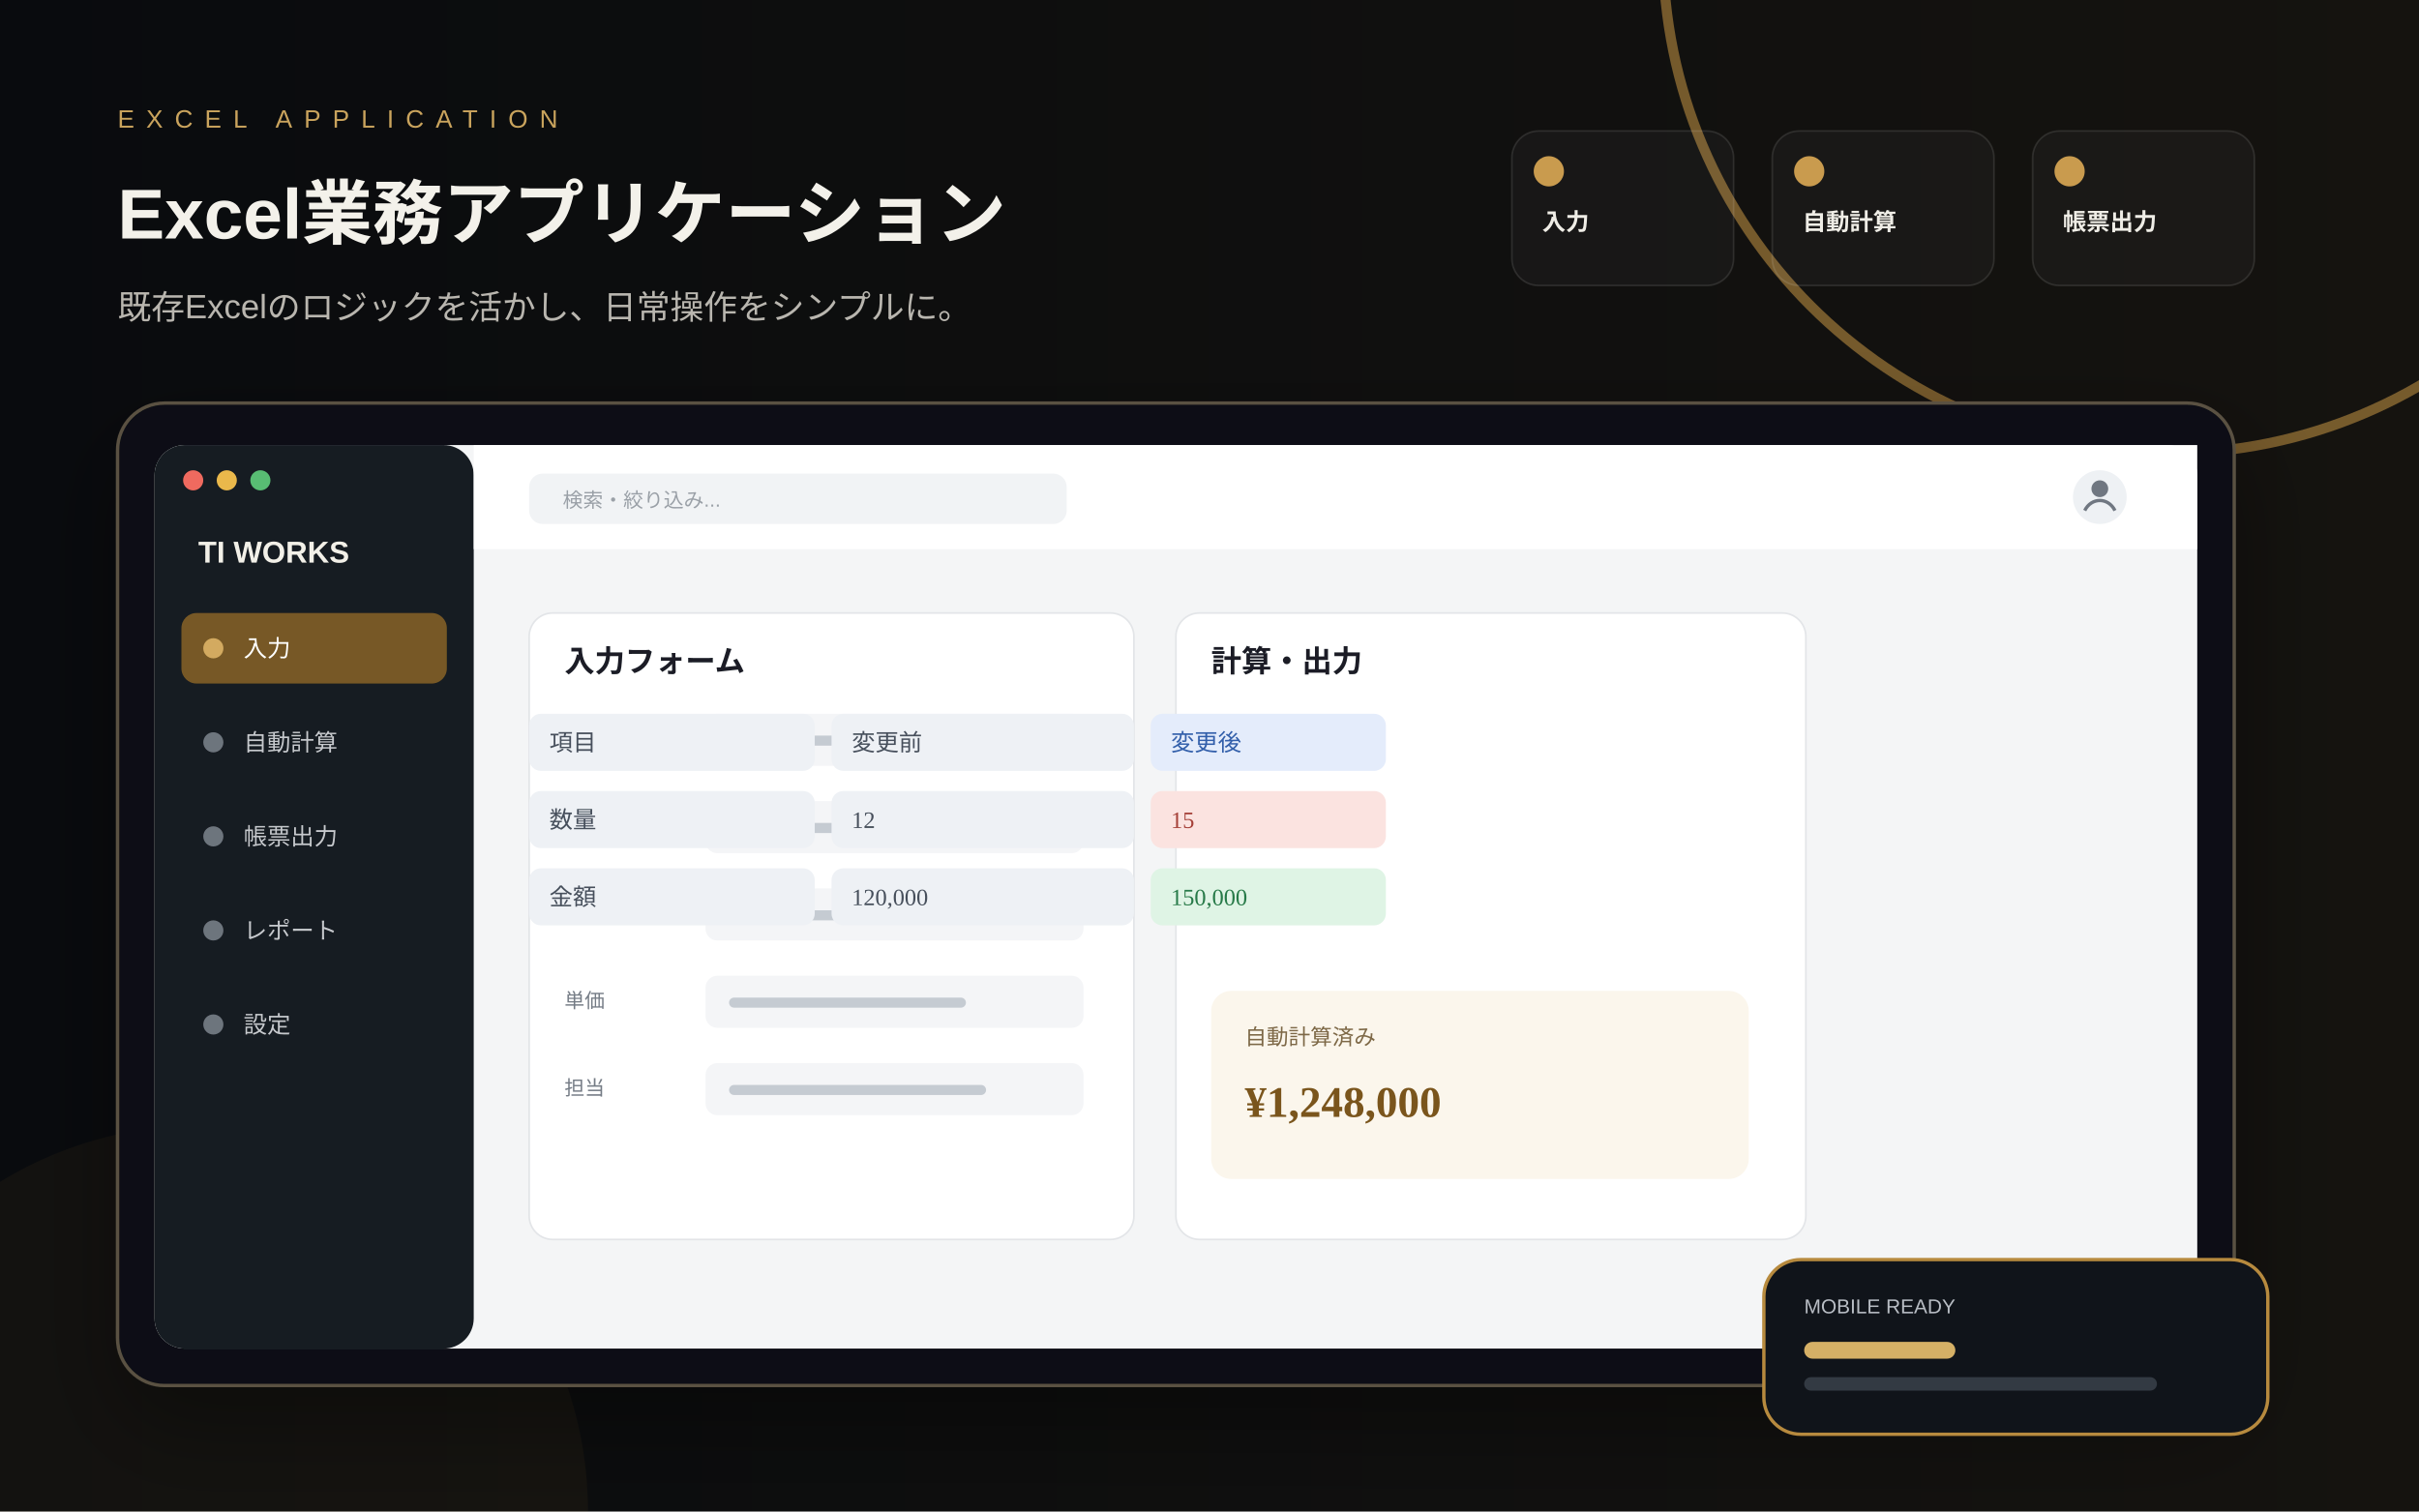
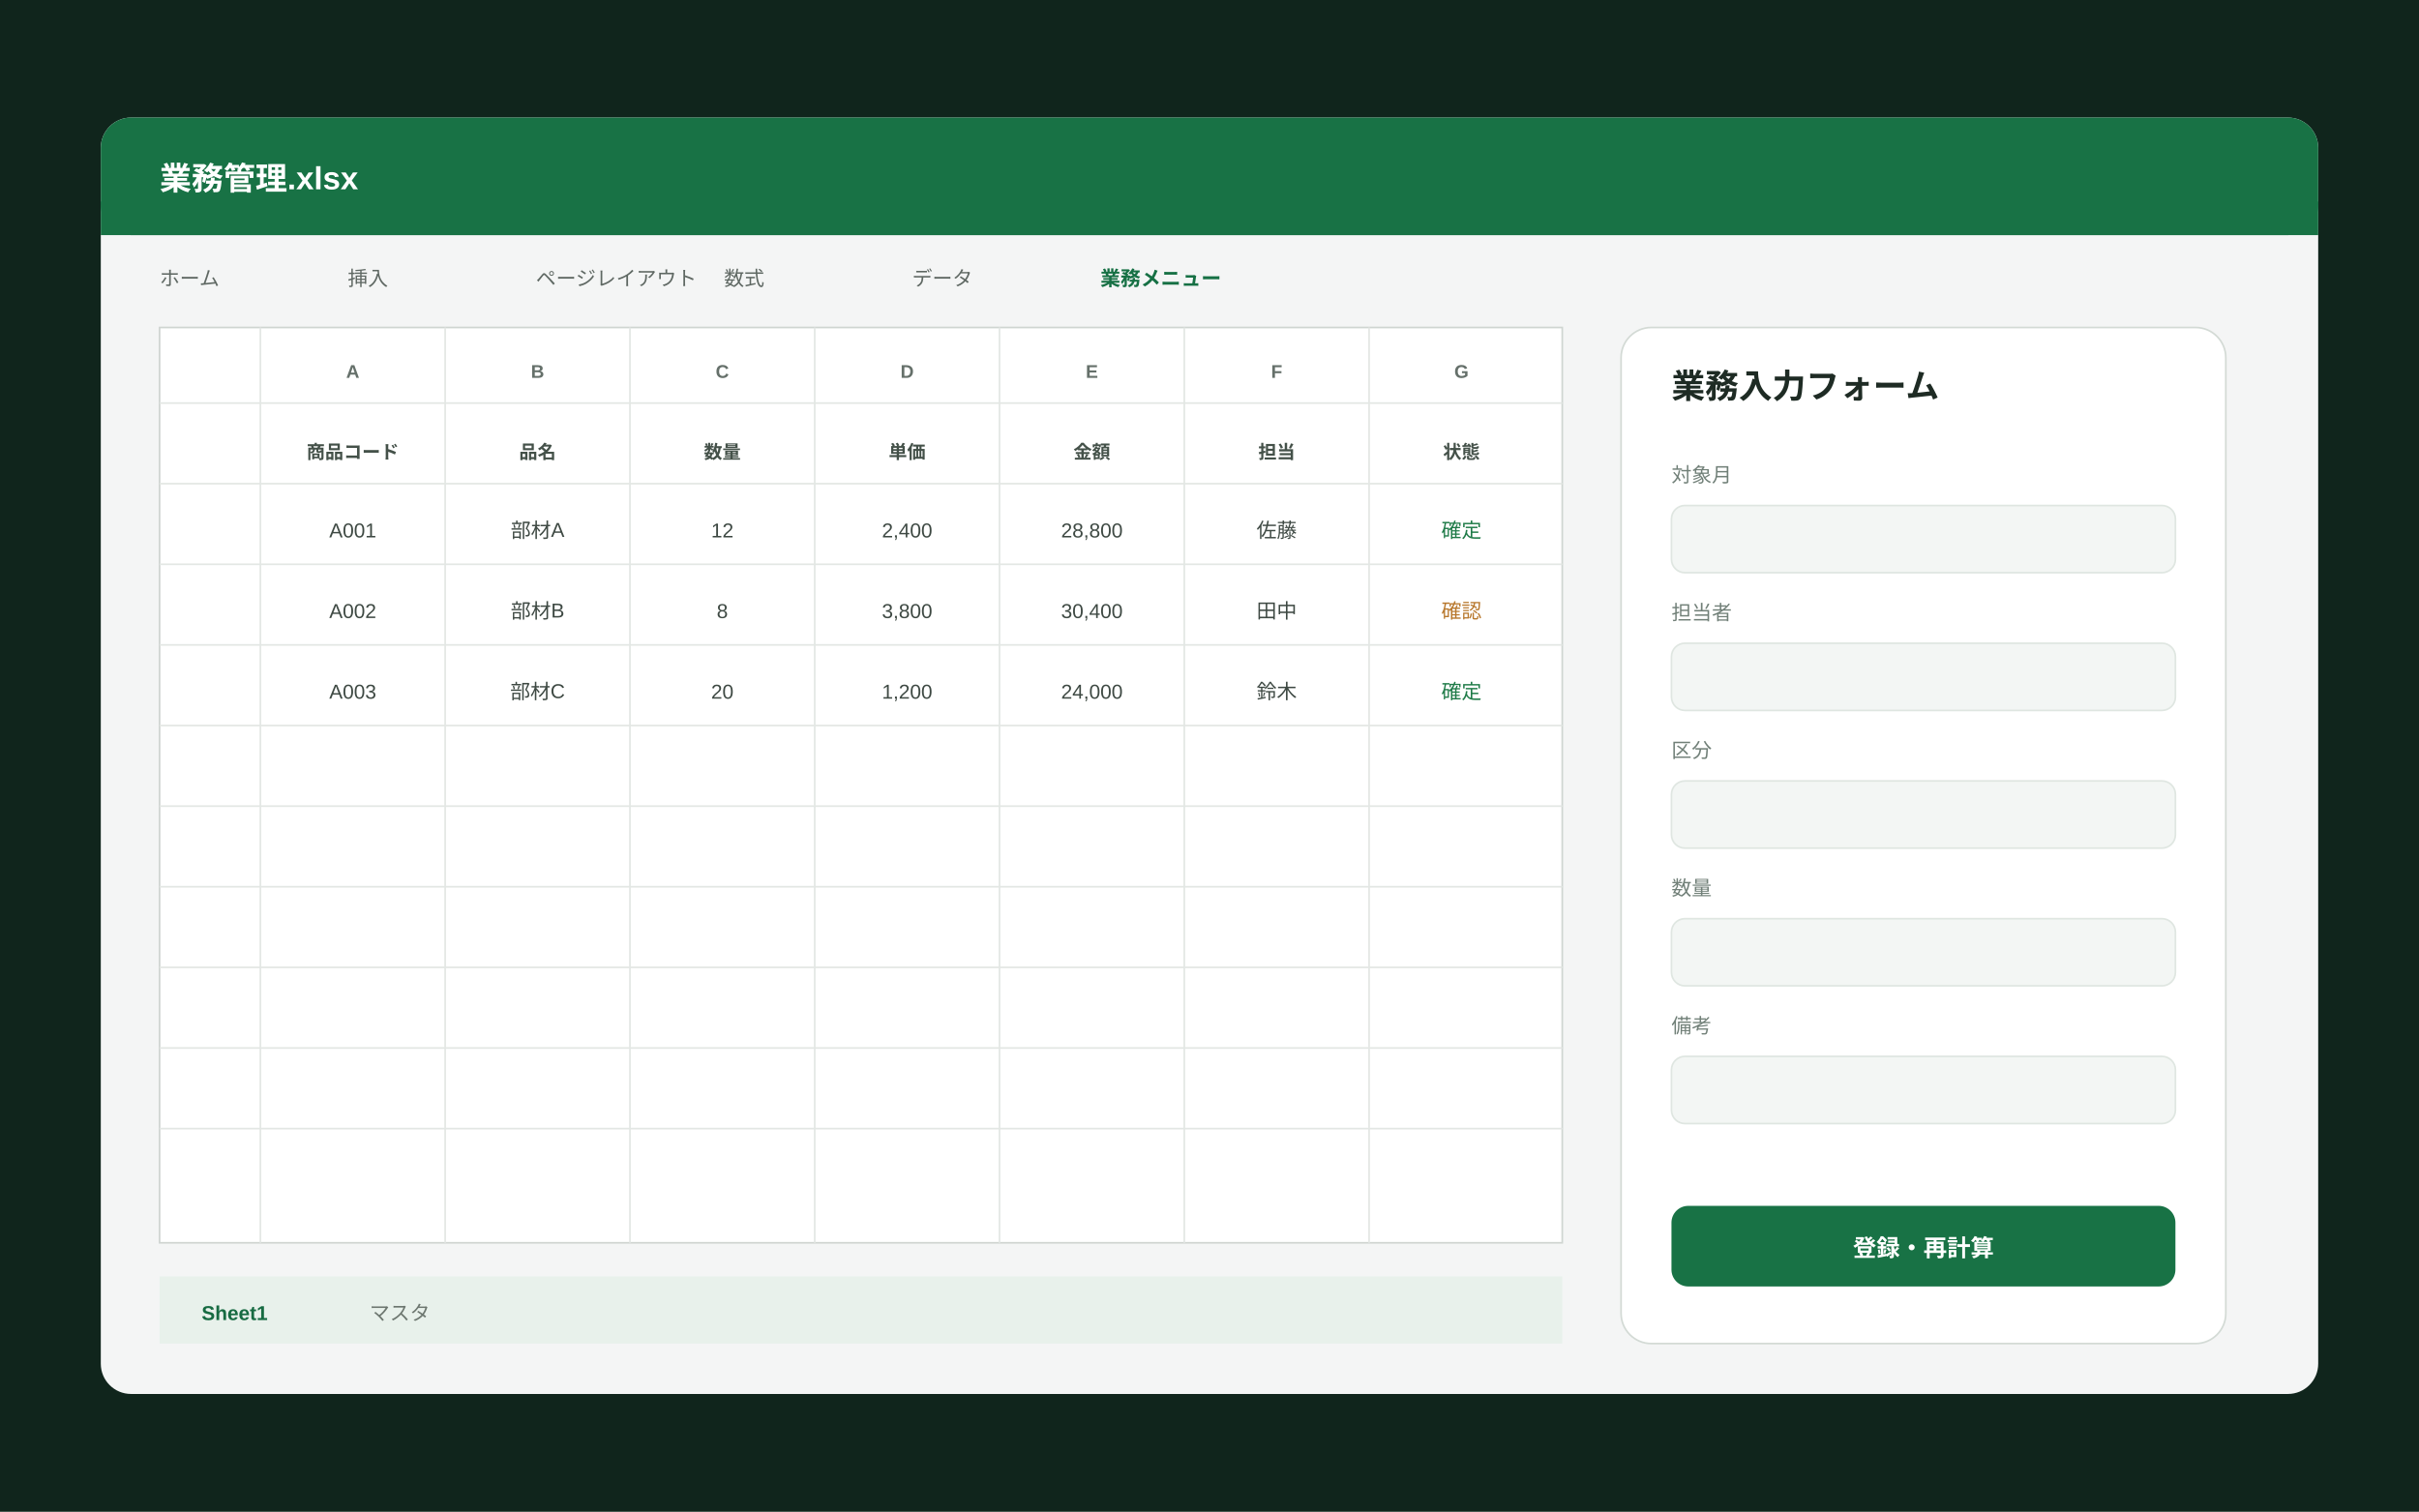
<svg xmlns="http://www.w3.org/2000/svg" width="1440" height="900" viewBox="0 0 1440 900" role="img" aria-labelledby="t d">
-   <defs>
-     <linearGradient id="bg" x1="0" x2="1">
-       <stop stop-color="#090b0e" />
-       <stop offset="1" stop-color="#15130f" />
-     </linearGradient>
-     <linearGradient id="gold" x1="0" x2="1">
-       <stop stop-color="#d9b66d" />
-       <stop offset="1" stop-color="#9d6c20" />
-     </linearGradient>
-     <filter id="shadow" x="-20%" y="-20%" width="140%" height="140%">
-       <feDropShadow dx="0" dy="24" stdDeviation="28" flood-color="#000" flood-opacity=".35" />
-     </filter>
-   </defs>
-   <rect width="1440" height="900" fill="url(#bg)" />
-   <circle cx="1290" cy="-30" r="300" fill="none" stroke="#c79543" stroke-width="6" opacity=".55" />
-   <circle cx="120" cy="900" r="230" fill="#b9872f" opacity=".06" />
-   <text x="70" y="76" font-family="Arial,'Noto Sans JP',sans-serif" font-size="15" letter-spacing="7" fill="#caa45d">EXCEL APPLICATION</text>
-   <text x="70" y="142" font-family="Arial,'Noto Sans JP',sans-serif" font-size="42" font-weight="700" fill="#f3f1ea">Excel業務アプリケーション</text>
-   <text x="70" y="190" font-family="Arial,'Noto Sans JP',sans-serif" font-size="20" fill="#b9b6af">既存Excelのロジックを活かし、日常操作をシンプルに。</text>
-   <g transform="translate(900 78)">
-     <rect width="132" height="92" rx="16" fill="#ffffff08" stroke="#ffffff1b" />
-     <circle cx="22" cy="24" r="9" fill="#c99b4e" />
-     <text x="18" y="59" font-family="Arial,'Noto Sans JP',sans-serif" font-size="14" font-weight="700" fill="#efede6">入力</text>
-   </g>
-   <g transform="translate(1055 78)">
-     <rect width="132" height="92" rx="16" fill="#ffffff08" stroke="#ffffff1b" />
-     <circle cx="22" cy="24" r="9" fill="#c99b4e" />
-     <text x="18" y="59" font-family="Arial,'Noto Sans JP',sans-serif" font-size="14" font-weight="700" fill="#efede6">自動計算</text>
-   </g>
-   <g transform="translate(1210 78)">
-     <rect width="132" height="92" rx="16" fill="#ffffff08" stroke="#ffffff1b" />
-     <circle cx="22" cy="24" r="9" fill="#c99b4e" />
-     <text x="18" y="59" font-family="Arial,'Noto Sans JP',sans-serif" font-size="14" font-weight="700" fill="#efede6">帳票出力</text>
-   </g>
-   <g filter="url(#shadow)">
-     <rect x="70" y="240" width="1260" height="585" rx="28" fill="#0b0e12" stroke="#5a5142" stroke-width="2" />
-     <rect x="92" y="265" width="1216" height="538" rx="18" fill="#f4f5f6" />
-     <rect x="92" y="265" width="190" height="538" rx="18" fill="#151a20" />
-     <circle cx="115" cy="286" r="6" fill="#ef6b5e" />
-     <circle cx="135" cy="286" r="6" fill="#eab84c" />
-     <circle cx="155" cy="286" r="6" fill="#58bd73" />
-     <text x="118" y="335" font-family="Arial,'Noto Sans JP',sans-serif" font-size="18" font-weight="700" fill="#f2f0e8">TI WORKS</text>
-     <g>
-       <rect x="108" y="365" width="158" height="42" rx="9" fill="#775925" />
-       <circle cx="127" cy="386" r="6" fill="#d3aa61" />
-       <text x="145" y="391" font-family="Arial,'Noto Sans JP',sans-serif" font-size="14" fill="#fff">入力</text>
-     </g>
-     <g>
-       <rect x="108" y="421" width="158" height="42" rx="9" fill="transparent" />
-       <circle cx="127" cy="442" r="6" fill="#6d747d" />
-       <text x="145" y="447" font-family="Arial,'Noto Sans JP',sans-serif" font-size="14" fill="#c6c9cd">自動計算</text>
-     </g>
-     <g>
-       <rect x="108" y="477" width="158" height="42" rx="9" fill="transparent" />
-       <circle cx="127" cy="498" r="6" fill="#6d747d" />
-       <text x="145" y="503" font-family="Arial,'Noto Sans JP',sans-serif" font-size="14" fill="#c6c9cd">帳票出力</text>
-     </g>
-     <g>
-       <rect x="108" y="533" width="158" height="42" rx="9" fill="transparent" />
-       <circle cx="127" cy="554" r="6" fill="#6d747d" />
-       <text x="145" y="559" font-family="Arial,'Noto Sans JP',sans-serif" font-size="14" fill="#c6c9cd">レポート</text>
-     </g>
-     <g>
-       <rect x="108" y="589" width="158" height="42" rx="9" fill="transparent" />
-       <circle cx="127" cy="610" r="6" fill="#6d747d" />
-       <text x="145" y="615" font-family="Arial,'Noto Sans JP',sans-serif" font-size="14" fill="#c6c9cd">設定</text>
-     </g>
-     <rect x="282" y="265" width="1026" height="62" fill="#fff" />
-     <rect x="315" y="282" width="320" height="30" rx="8" fill="#f1f3f5" />
-     <text x="335" y="302" font-family="Arial,'Noto Sans JP',sans-serif" font-size="12" fill="#9aa0a7">検索・絞り込み...</text>
-     <circle cx="1250" cy="296" r="16" fill="#eef1f4" />
-     <circle cx="1250" cy="291" r="5" fill="#6f7781" />
-     <path d="M1241 304c4-8 14-8 18 0" fill="none" stroke="#6f7781" stroke-width="2" />
-     <rect x="315" y="365" width="360" height="373" rx="14" fill="#fff" stroke="#e3e5e8" />
-     <text x="336" y="400" font-size="18" font-weight="700" fill="#1a1f27">入力フォーム</text>
-     <text x="336" y="444" font-size="12" fill="#747b85">商品コード</text>
-     <rect x="420" y="425" width="225" height="31" rx="7" fill="#f4f5f7" />
-     <rect x="434" y="438" width="105" height="6" rx="3" fill="#c5cbd2" />
-     <text x="336" y="496" font-size="12" fill="#747b85">品名</text>
-     <rect x="420" y="477" width="225" height="31" rx="7" fill="#f4f5f7" />
-     <rect x="434" y="490" width="117" height="6" rx="3" fill="#c5cbd2" />
-     <text x="336" y="548" font-size="12" fill="#747b85">数量</text>
-     <rect x="420" y="529" width="225" height="31" rx="7" fill="#f4f5f7" />
-     <rect x="434" y="542" width="129" height="6" rx="3" fill="#c5cbd2" />
-     <text x="336" y="600" font-size="12" fill="#747b85">単価</text>
-     <rect x="420" y="581" width="225" height="31" rx="7" fill="#f4f5f7" />
-     <rect x="434" y="594" width="141" height="6" rx="3" fill="#c5cbd2" />
-     <text x="336" y="652" font-size="12" fill="#747b85">担当</text>
-     <rect x="420" y="633" width="225" height="31" rx="7" fill="#f4f5f7" />
-     <rect x="434" y="646" width="153" height="6" rx="3" fill="#c5cbd2" />
-     <rect x="700" y="365" width="375" height="373" rx="14" fill="#fff" stroke="#e3e5e8" />
-     <text x="721" y="400" font-size="18" font-weight="700" fill="#1a1f27">計算・出力</text>
-     <rect x="315" y="425" width="170" height="34" rx="7" fill="#eef1f5" />
-     <text x="327" y="447" font-size="14" fill="#47505c">項目</text>
-     <rect x="495" y="425" width="180" height="34" rx="7" fill="#eef1f5" />
-     <text x="507" y="447" font-size="14" fill="#47505c">変更前</text>
-     <rect x="685" y="425" width="140" height="34" rx="7" fill="#e4ecfb" />
-     <text x="697" y="447" font-size="14" fill="#315eaa">変更後</text>
-     <rect x="315" y="471" width="170" height="34" rx="7" fill="#eef1f5" />
-     <text x="327" y="493" font-size="14" fill="#47505c">数量</text>
-     <rect x="495" y="471" width="180" height="34" rx="7" fill="#eef1f5" />
-     <text x="507" y="493" font-size="14" fill="#47505c">12</text>
-     <rect x="685" y="471" width="140" height="34" rx="7" fill="#fbe3e0" />
-     <text x="697" y="493" font-size="14" fill="#a54038">15</text>
-     <rect x="315" y="517" width="170" height="34" rx="7" fill="#eef1f5" />
-     <text x="327" y="539" font-size="14" fill="#47505c">金額</text>
-     <rect x="495" y="517" width="180" height="34" rx="7" fill="#eef1f5" />
-     <text x="507" y="539" font-size="14" fill="#47505c">120,000</text>
-     <rect x="685" y="517" width="140" height="34" rx="7" fill="#dff4e5" />
-     <text x="697" y="539" font-size="14" fill="#287a48">150,000</text>
-     <rect x="721" y="590" width="320" height="112" rx="12" fill="#fbf6ec" />
-     <text x="741" y="622" font-size="13" fill="#7d6846">自動計算済み</text>
-     <text x="741" y="665" font-size="26" font-weight="700" fill="#7a551d">¥1,248,000</text>
-   </g>
-   <rect x="1050" y="750" width="300" height="104" rx="22" fill="#10141a" stroke="#b78a3e" stroke-width="2" />
-   <text x="1074" y="782" font-family="Arial,'Noto Sans JP',sans-serif" font-size="12" fill="#b8bdc4">MOBILE READY</text>
-   <rect x="1074" y="799" width="90" height="10" rx="5" fill="#d5b066" />
-   <rect x="1074" y="820" width="210" height="8" rx="4" fill="#333a43" />
+   <rect width="1440" height="900" fill="#0f2b20" />
+   <rect width="1440" height="900" fill="#10251c" />
+   <rect x="60" y="70" width="1320" height="760" rx="18" fill="#f4f5f5" />
+   <rect x="60" y="70" width="1320" height="70" rx="18" fill="#187245" />
+   <rect x="60" y="120" width="1320" height="20" fill="#187245" />
+   <text x="95" y="113" font-family="Arial,'Noto Sans JP',sans-serif" font-size="19" font-weight="700" fill="#fff" text-anchor="start">業務管理.xlsx</text>
+   <text x="95" y="170" font-family="Arial,'Noto Sans JP',sans-serif" font-size="12" font-weight="500" fill="#5f6863" text-anchor="start">ホーム</text>
+   <text x="207" y="170" font-family="Arial,'Noto Sans JP',sans-serif" font-size="12" font-weight="500" fill="#5f6863" text-anchor="start">挿入</text>
+   <text x="319" y="170" font-family="Arial,'Noto Sans JP',sans-serif" font-size="12" font-weight="500" fill="#5f6863" text-anchor="start">ページレイアウト</text>
+   <text x="431" y="170" font-family="Arial,'Noto Sans JP',sans-serif" font-size="12" font-weight="500" fill="#5f6863" text-anchor="start">数式</text>
+   <text x="543" y="170" font-family="Arial,'Noto Sans JP',sans-serif" font-size="12" font-weight="500" fill="#5f6863" text-anchor="start">データ</text>
+   <text x="655" y="170" font-family="Arial,'Noto Sans JP',sans-serif" font-size="12" font-weight="700" fill="#167044" text-anchor="start">業務メニュー</text>
+   <rect x="95" y="195" width="835" height="545" fill="#fff" stroke="#cfd5d1" />
+   <line x1="95" y1="240" x2="930" y2="240" stroke="#e3e7e4" />
+   <line x1="95" y1="288" x2="930" y2="288" stroke="#e3e7e4" />
+   <line x1="95" y1="336" x2="930" y2="336" stroke="#e3e7e4" />
+   <line x1="95" y1="384" x2="930" y2="384" stroke="#e3e7e4" />
+   <line x1="95" y1="432" x2="930" y2="432" stroke="#e3e7e4" />
+   <line x1="95" y1="480" x2="930" y2="480" stroke="#e3e7e4" />
+   <line x1="95" y1="528" x2="930" y2="528" stroke="#e3e7e4" />
+   <line x1="95" y1="576" x2="930" y2="576" stroke="#e3e7e4" />
+   <line x1="95" y1="624" x2="930" y2="624" stroke="#e3e7e4" />
+   <line x1="95" y1="672" x2="930" y2="672" stroke="#e3e7e4" />
+   <line x1="155" y1="195" x2="155" y2="740" stroke="#e3e7e4" />
+   <line x1="265" y1="195" x2="265" y2="740" stroke="#e3e7e4" />
+   <line x1="375" y1="195" x2="375" y2="740" stroke="#e3e7e4" />
+   <line x1="485" y1="195" x2="485" y2="740" stroke="#e3e7e4" />
+   <line x1="595" y1="195" x2="595" y2="740" stroke="#e3e7e4" />
+   <line x1="705" y1="195" x2="705" y2="740" stroke="#e3e7e4" />
+   <line x1="815" y1="195" x2="815" y2="740" stroke="#e3e7e4" />
+   <text x="210" y="225" font-family="Arial,'Noto Sans JP',sans-serif" font-size="11" font-weight="700" fill="#65706a" text-anchor="middle">A</text>
+   <text x="320" y="225" font-family="Arial,'Noto Sans JP',sans-serif" font-size="11" font-weight="700" fill="#65706a" text-anchor="middle">B</text>
+   <text x="430" y="225" font-family="Arial,'Noto Sans JP',sans-serif" font-size="11" font-weight="700" fill="#65706a" text-anchor="middle">C</text>
+   <text x="540" y="225" font-family="Arial,'Noto Sans JP',sans-serif" font-size="11" font-weight="700" fill="#65706a" text-anchor="middle">D</text>
+   <text x="650" y="225" font-family="Arial,'Noto Sans JP',sans-serif" font-size="11" font-weight="700" fill="#65706a" text-anchor="middle">E</text>
+   <text x="760" y="225" font-family="Arial,'Noto Sans JP',sans-serif" font-size="11" font-weight="700" fill="#65706a" text-anchor="middle">F</text>
+   <text x="870" y="225" font-family="Arial,'Noto Sans JP',sans-serif" font-size="11" font-weight="700" fill="#65706a" text-anchor="middle">G</text>
+   <text x="210" y="273" font-family="Arial,'Noto Sans JP',sans-serif" font-size="11" font-weight="700" fill="#445149" text-anchor="middle">商品コード</text>
+   <text x="320" y="273" font-family="Arial,'Noto Sans JP',sans-serif" font-size="11" font-weight="700" fill="#445149" text-anchor="middle">品名</text>
+   <text x="430" y="273" font-family="Arial,'Noto Sans JP',sans-serif" font-size="11" font-weight="700" fill="#445149" text-anchor="middle">数量</text>
+   <text x="540" y="273" font-family="Arial,'Noto Sans JP',sans-serif" font-size="11" font-weight="700" fill="#445149" text-anchor="middle">単価</text>
+   <text x="650" y="273" font-family="Arial,'Noto Sans JP',sans-serif" font-size="11" font-weight="700" fill="#445149" text-anchor="middle">金額</text>
+   <text x="760" y="273" font-family="Arial,'Noto Sans JP',sans-serif" font-size="11" font-weight="700" fill="#445149" text-anchor="middle">担当</text>
+   <text x="870" y="273" font-family="Arial,'Noto Sans JP',sans-serif" font-size="11" font-weight="700" fill="#445149" text-anchor="middle">状態</text>
+   <text x="210" y="320" text-anchor="middle" font-family="Arial,'Noto Sans JP',sans-serif" font-size="12" fill="#3e4943">A001</text>
+   <text x="320" y="320" text-anchor="middle" font-family="Arial,'Noto Sans JP',sans-serif" font-size="12" fill="#3e4943">部材A</text>
+   <text x="430" y="320" text-anchor="middle" font-family="Arial,'Noto Sans JP',sans-serif" font-size="12" fill="#3e4943">12</text>
+   <text x="540" y="320" text-anchor="middle" font-family="Arial,'Noto Sans JP',sans-serif" font-size="12" fill="#3e4943">2,400</text>
+   <text x="650" y="320" text-anchor="middle" font-family="Arial,'Noto Sans JP',sans-serif" font-size="12" fill="#3e4943">28,800</text>
+   <text x="760" y="320" text-anchor="middle" font-family="Arial,'Noto Sans JP',sans-serif" font-size="12" fill="#3e4943">佐藤</text>
+   <text x="870" y="320" text-anchor="middle" font-family="Arial,'Noto Sans JP',sans-serif" font-size="12" fill="#1f7b48">確定</text>
+   <text x="210" y="368" text-anchor="middle" font-family="Arial,'Noto Sans JP',sans-serif" font-size="12" fill="#3e4943">A002</text>
+   <text x="320" y="368" text-anchor="middle" font-family="Arial,'Noto Sans JP',sans-serif" font-size="12" fill="#3e4943">部材B</text>
+   <text x="430" y="368" text-anchor="middle" font-family="Arial,'Noto Sans JP',sans-serif" font-size="12" fill="#3e4943">8</text>
+   <text x="540" y="368" text-anchor="middle" font-family="Arial,'Noto Sans JP',sans-serif" font-size="12" fill="#3e4943">3,800</text>
+   <text x="650" y="368" text-anchor="middle" font-family="Arial,'Noto Sans JP',sans-serif" font-size="12" fill="#3e4943">30,400</text>
+   <text x="760" y="368" text-anchor="middle" font-family="Arial,'Noto Sans JP',sans-serif" font-size="12" fill="#3e4943">田中</text>
+   <text x="870" y="368" text-anchor="middle" font-family="Arial,'Noto Sans JP',sans-serif" font-size="12" fill="#b8782d">確認</text>
+   <text x="210" y="416" text-anchor="middle" font-family="Arial,'Noto Sans JP',sans-serif" font-size="12" fill="#3e4943">A003</text>
+   <text x="320" y="416" text-anchor="middle" font-family="Arial,'Noto Sans JP',sans-serif" font-size="12" fill="#3e4943">部材C</text>
+   <text x="430" y="416" text-anchor="middle" font-family="Arial,'Noto Sans JP',sans-serif" font-size="12" fill="#3e4943">20</text>
+   <text x="540" y="416" text-anchor="middle" font-family="Arial,'Noto Sans JP',sans-serif" font-size="12" fill="#3e4943">1,200</text>
+   <text x="650" y="416" text-anchor="middle" font-family="Arial,'Noto Sans JP',sans-serif" font-size="12" fill="#3e4943">24,000</text>
+   <text x="760" y="416" text-anchor="middle" font-family="Arial,'Noto Sans JP',sans-serif" font-size="12" fill="#3e4943">鈴木</text>
+   <text x="870" y="416" text-anchor="middle" font-family="Arial,'Noto Sans JP',sans-serif" font-size="12" fill="#1f7b48">確定</text>
+   <rect x="95" y="760" width="835" height="40" fill="#e8f1eb" />
+   <text x="120" y="786" font-family="Arial,'Noto Sans JP',sans-serif" font-size="12" font-weight="700" fill="#176b42" text-anchor="start">Sheet1</text>
+   <text x="220" y="786" font-family="Arial,'Noto Sans JP',sans-serif" font-size="12" font-weight="500" fill="#6c766f" text-anchor="start">マスタ</text>
+   <rect x="965" y="195" width="360" height="605" rx="18" fill="#fff" stroke="#d3dad5" />
+   <text x="995" y="237" font-family="Arial,'Noto Sans JP',sans-serif" font-size="20" font-weight="700" fill="#1e2b24" text-anchor="start">業務入力フォーム</text>
+   <text x="995" y="287" font-family="Arial,'Noto Sans JP',sans-serif" font-size="12" fill="#718078">対象月</text>
+   <rect x="995" y="301" width="300" height="40" rx="8" fill="#f3f6f4" stroke="#dfe6e1" />
+   <text x="995" y="369" font-family="Arial,'Noto Sans JP',sans-serif" font-size="12" fill="#718078">担当者</text>
+   <rect x="995" y="383" width="300" height="40" rx="8" fill="#f3f6f4" stroke="#dfe6e1" />
+   <text x="995" y="451" font-family="Arial,'Noto Sans JP',sans-serif" font-size="12" fill="#718078">区分</text>
+   <rect x="995" y="465" width="300" height="40" rx="8" fill="#f3f6f4" stroke="#dfe6e1" />
+   <text x="995" y="533" font-family="Arial,'Noto Sans JP',sans-serif" font-size="12" fill="#718078">数量</text>
+   <rect x="995" y="547" width="300" height="40" rx="8" fill="#f3f6f4" stroke="#dfe6e1" />
+   <text x="995" y="615" font-family="Arial,'Noto Sans JP',sans-serif" font-size="12" fill="#718078">備考</text>
+   <rect x="995" y="629" width="300" height="40" rx="8" fill="#f3f6f4" stroke="#dfe6e1" />
+   <rect x="995" y="718" width="300" height="48" rx="10" fill="#187245" />
+   <text x="1145" y="748" font-family="Arial,'Noto Sans JP',sans-serif" font-size="14" font-weight="700" fill="#fff" text-anchor="middle">登録・再計算</text>
</svg>
